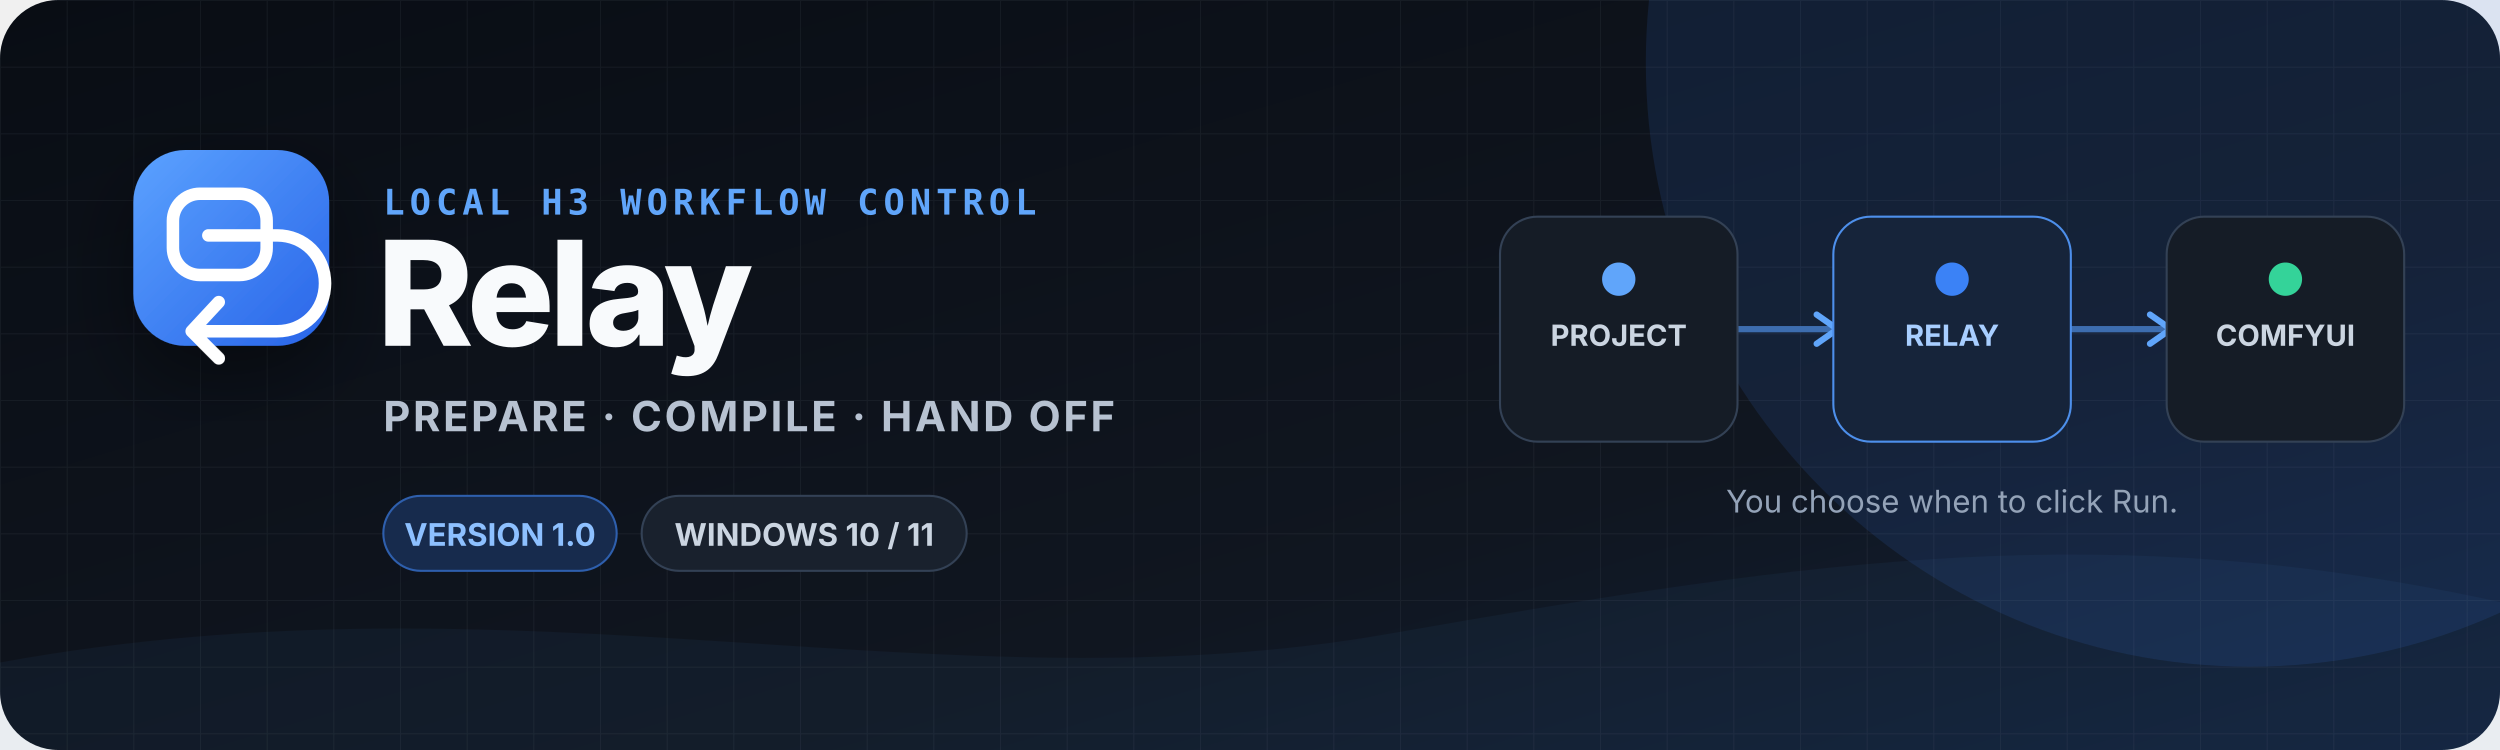
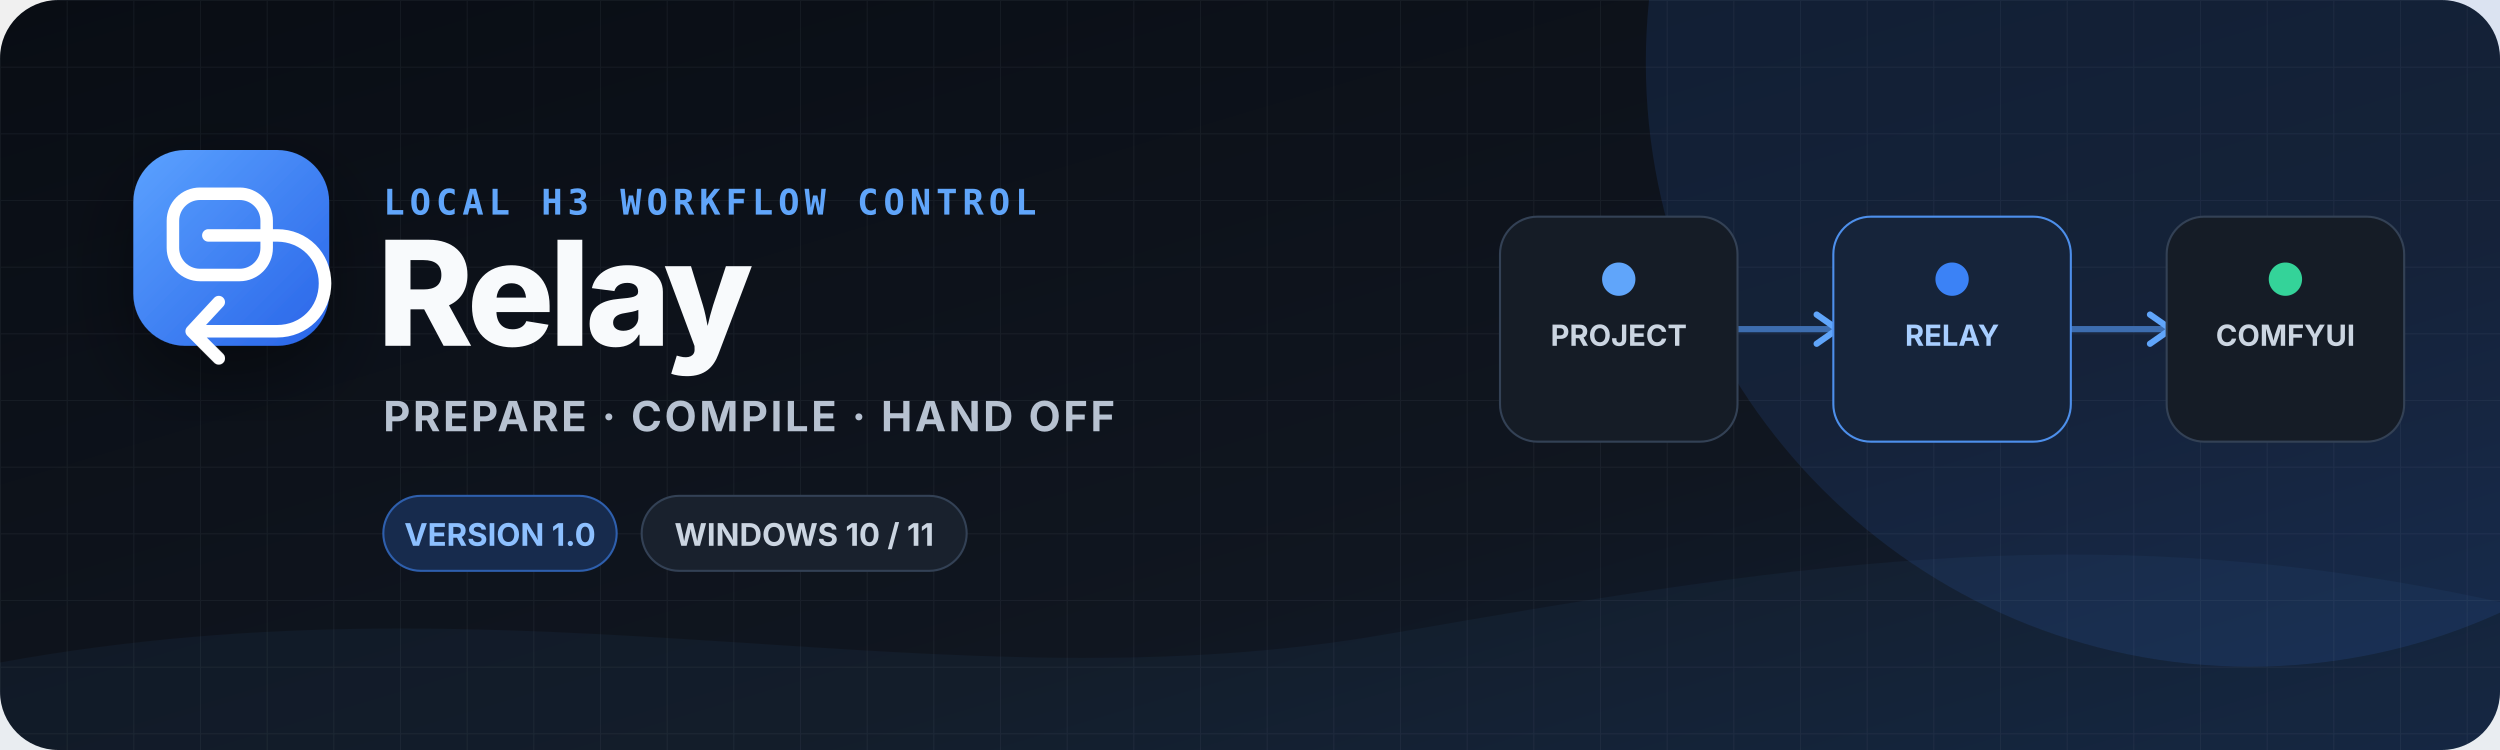
<svg xmlns="http://www.w3.org/2000/svg" width="1200" height="360" viewBox="0 0 1200 360" role="img" aria-labelledby="title desc">
  <defs>
    <linearGradient id="bg" x1="0" y1="0" x2="1" y2="1">
      <stop stop-color="#090d14" />
      <stop offset=".65" stop-color="#101620" />
      <stop offset="1" stop-color="#12213a" />
    </linearGradient>
    <linearGradient id="brand" x1="0" y1="0" x2="1" y2="1">
      <stop stop-color="#5ba2ff" />
      <stop offset="1" stop-color="#2864e8" />
    </linearGradient>
    <pattern id="grid" width="32" height="32" patternUnits="userSpaceOnUse">
      <path d="M32 0H0V32" fill="none" stroke="#94a3b8" stroke-opacity=".075" />
    </pattern>
    <filter id="shadow" x="-30%" y="-30%" width="160%" height="160%">
      <feDropShadow dx="0" dy="14" stdDeviation="18" flood-color="#000" flood-opacity=".4" />
    </filter>
  </defs>
  <rect width="1200" height="360" rx="28" fill="url(#bg)" />
  <rect width="1200" height="360" rx="28" fill="url(#grid)" />
  <circle cx="1080" cy="30" r="290" fill="#3b82f6" fill-opacity=".12" />
  <path d="M0 318c252-46 454 24 668-14 205-36 345-56 532-15v71H0Z" fill="#60a5fa" fill-opacity=".05" />
  <g filter="url(#shadow)">
    <rect x="64" y="72" width="94" height="94" rx="25" fill="url(#brand)" />
    <rect x="83" y="93" width="45" height="39" rx="13" fill="none" stroke="#fff" stroke-width="6" />
    <path d="M100 113h33c13 0 23 10 23 23s-10 23-23 23H99M105 145l-13 14 13 13" fill="none" stroke="#fff" stroke-width="6" stroke-linecap="round" stroke-linejoin="round" />
  </g>
  <text x="184" y="103" fill="#60a5fa" font-family="ui-monospace,Consolas,monospace" font-size="17" font-weight="700" letter-spacing="2.4">LOCAL H3 WORKFLOW CONTROL</text>
  <text x="181" y="166" fill="#f8fafc" font-family="Inter,Segoe UI,sans-serif" font-size="70" font-weight="760" letter-spacing="-2.5">Relay</text>
  <text x="184" y="207" fill="#b7c2d1" font-family="Inter,Segoe UI,sans-serif" font-size="20" font-weight="650" letter-spacing="1.3">PREPARE · COMPILE · HAND OFF</text>
  <rect x="184" y="238" width="112" height="36" rx="18" fill="#172b4d" stroke="#2e5fad" />
  <text x="240" y="262" text-anchor="middle" fill="#8dc0ff" font-family="Inter,Segoe UI,sans-serif" font-size="15" font-weight="700">VERSION 1.0</text>
  <rect x="308" y="238" width="156" height="36" rx="18" fill="#19212d" stroke="#334155" />
  <text x="386" y="262" text-anchor="middle" fill="#cbd5e1" font-family="Inter,Segoe UI,sans-serif" font-size="15" font-weight="650">WINDOWS 10 / 11</text>
  <g transform="translate(720 104)" font-family="Inter,Segoe UI,sans-serif">
    <path d="M114 54h46m114 0h46" stroke="#3d6daf" stroke-width="3" />
    <path d="m152 47 10 7-10 7m160-14 10 7-10 7" fill="none" stroke="#60a5fa" stroke-width="3" stroke-linecap="round" stroke-linejoin="round" />
    <g fill="#151c26" stroke="#334155">
      <rect width="114" height="108" rx="18" />
      <rect x="160" width="114" height="108" rx="18" fill="#16243a" stroke="#4d8feb" />
      <rect x="320" width="114" height="108" rx="18" />
    </g>
    <g text-anchor="middle" font-size="14" font-weight="700">
      <text x="57" y="62" fill="#cbd5e1">PROJECT</text>
      <text x="217" y="62" fill="#a8ceff">RELAY</text>
      <text x="377" y="62" fill="#cbd5e1">COMFYUI</text>
    </g>
    <circle cx="57" cy="30" r="8" fill="#60a5fa" />
    <circle cx="217" cy="30" r="8" fill="#3b82f6" />
    <circle cx="377" cy="30" r="8" fill="#34d399" />
-     <text x="217" y="142" text-anchor="middle" fill="#94a3b8" font-size="15">You choose when to click Run.</text>
  </g>
</svg>
